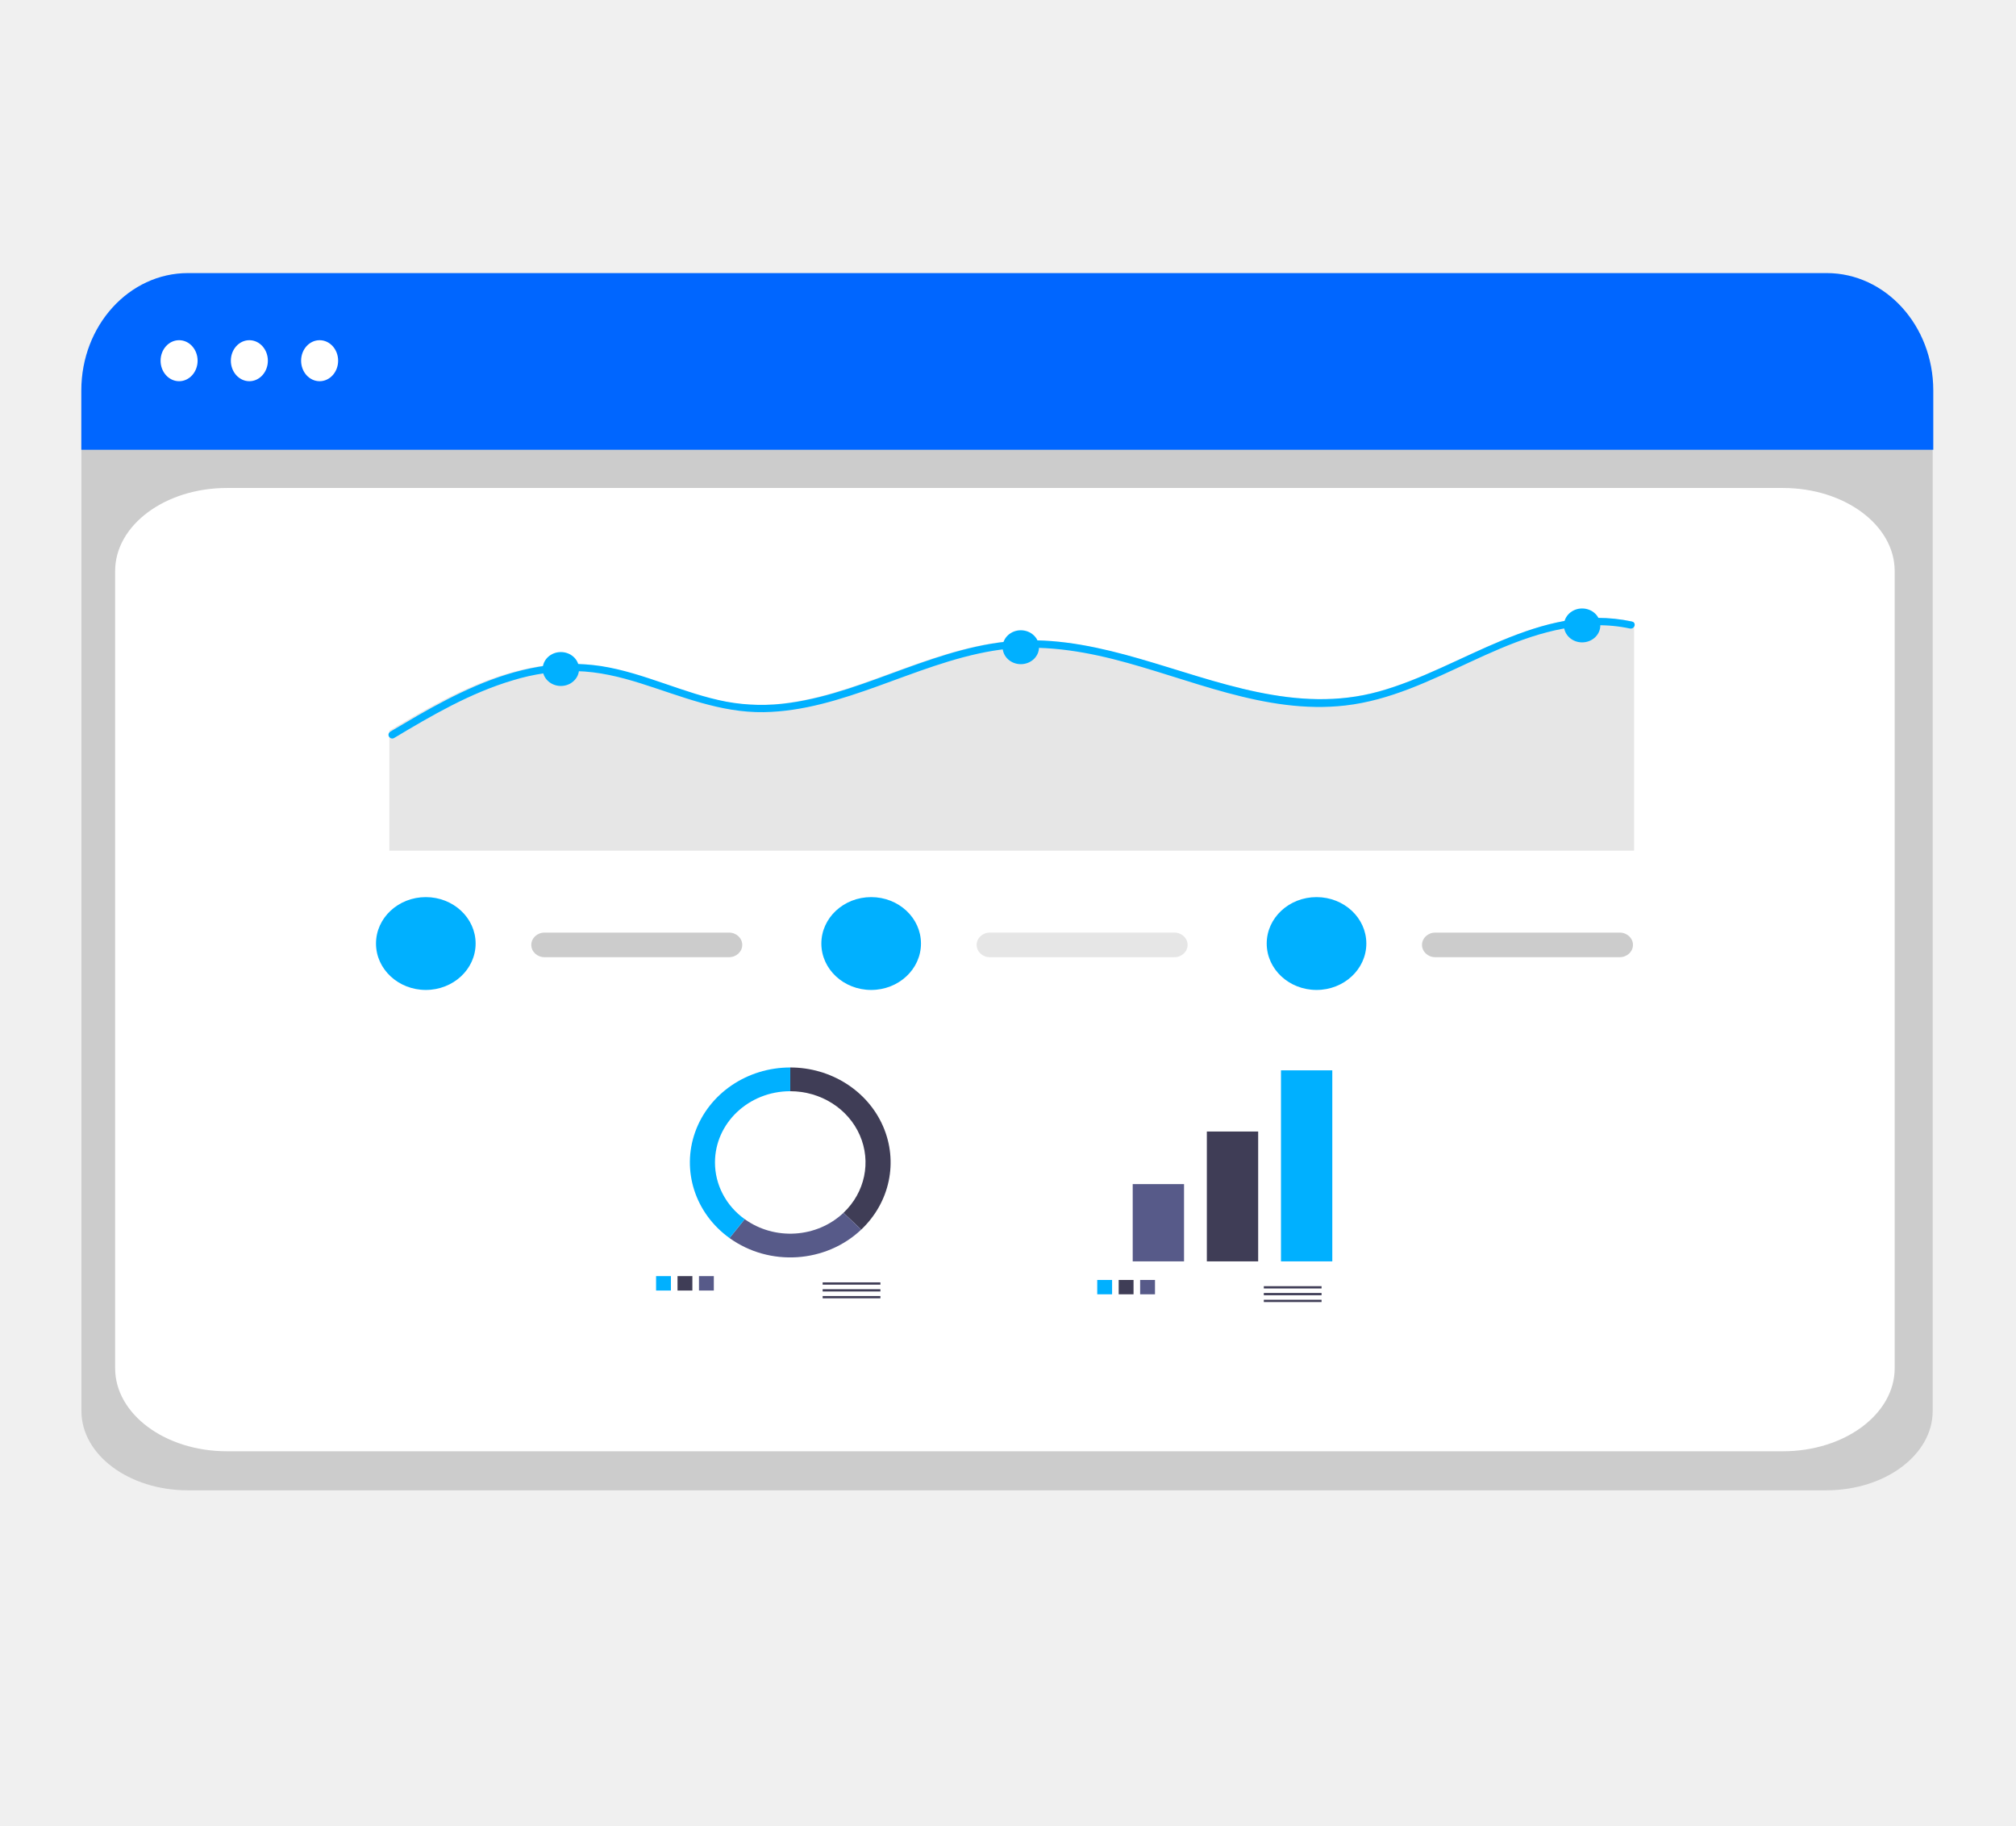
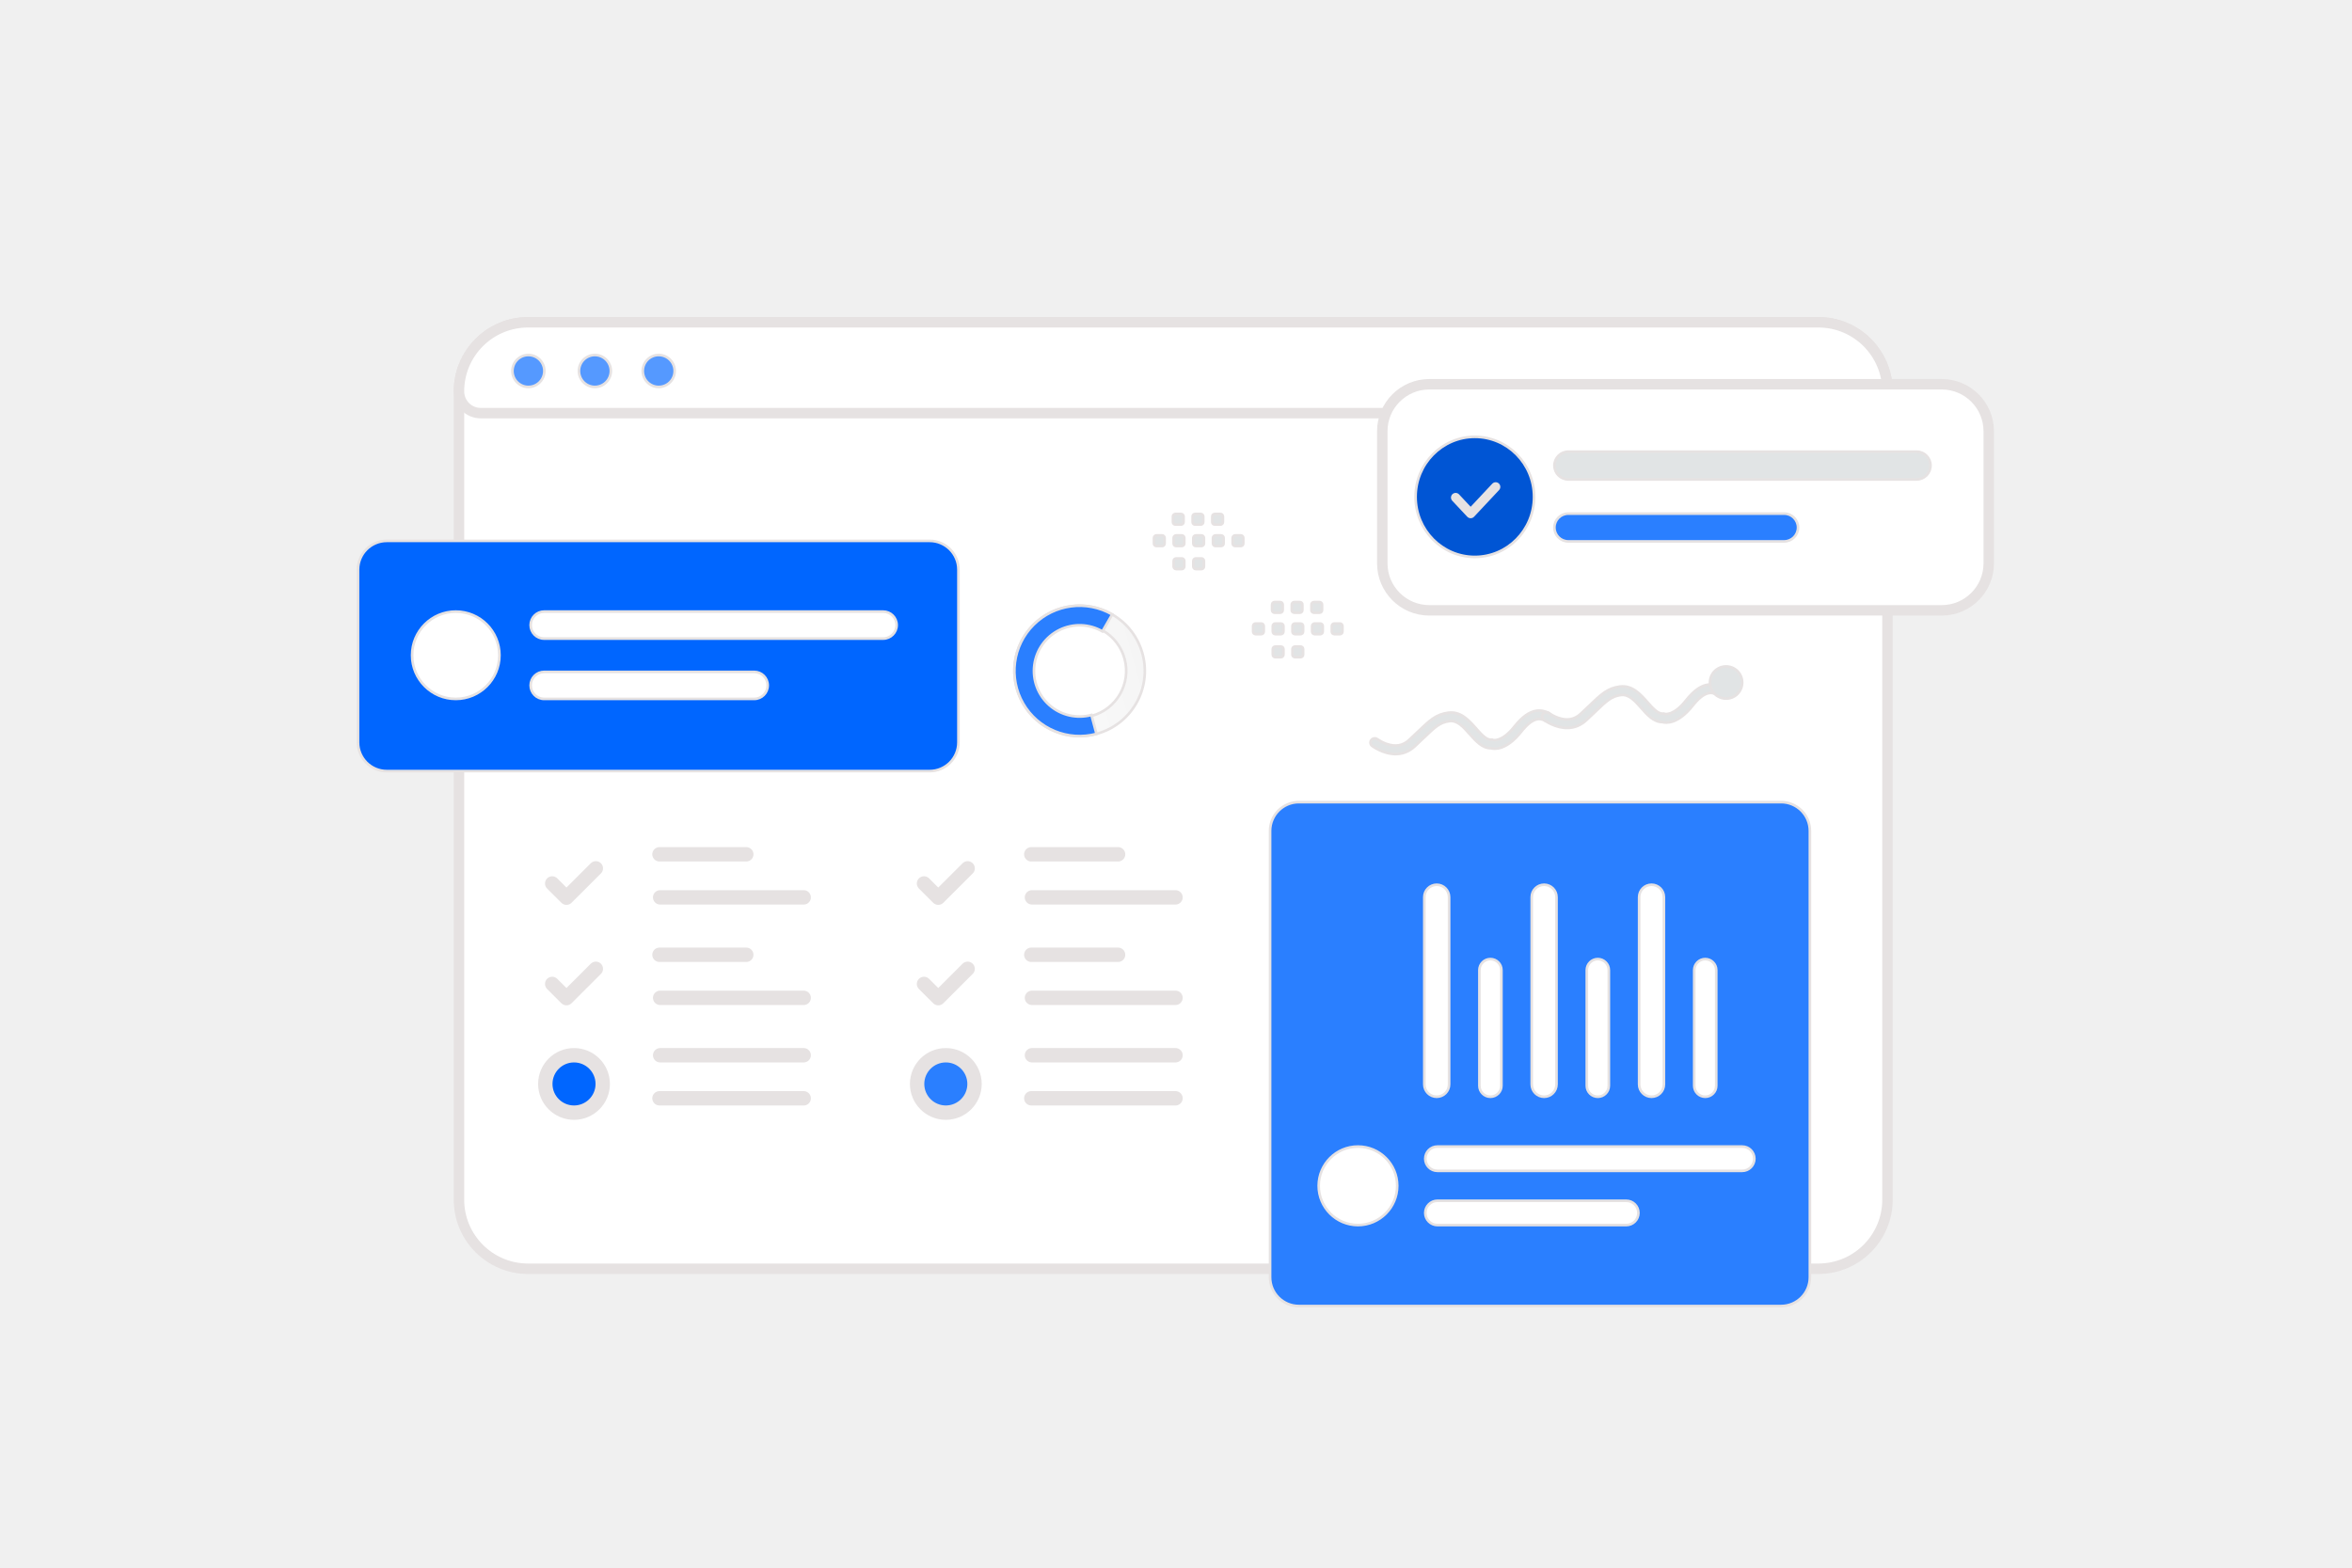
- <svg xmlns="http://www.w3.org/2000/svg" xmlns:xlink="http://www.w3.org/1999/xlink" width="762" height="689.787">
-   <path d="M690.398 563.201H70.892A40.156 29.944 0 0 1 30.78 533.29V170.46a29.419 21.938 0 0 1 29.385-21.913h640.449a29.928 22.317 0 0 1 29.894 22.292V533.29a40.156 29.944 0 0 1-40.111 29.911z" fill="#ccc" />
-   <path d="M85.746 548.449h588.168a42.231 31.391 0 0 0 42.231-31.391V215.804a42.231 31.391 0 0 0-42.231-31.391H85.746a42.231 31.391 0 0 0-42.231 31.391v301.254a42.231 31.391 0 0 0 42.231 31.391z" fill="#fff" />
-   <path d="M730.735 169.98h-700v-22.484a40.306 44.359 0 0 1 40.272-44.295h619.455a40.306 44.359 0 0 1 40.272 44.295z" fill="#06f" />
-   <g fill="#fff">
-     <ellipse ry="7.75" rx="6.997" cy="136.315" cx="67.693" />
-     <ellipse ry="7.75" rx="6.997" cy="136.315" cx="94.251" />
-     <ellipse ry="7.75" rx="6.997" cy="136.315" cx="120.808" />
+ <svg xmlns="http://www.w3.org/2000/svg" width="900" height="600" fill="none">
+   <style>.B{stroke:#e6e2e2}.C{fill:#2a7fff}.D{fill:#e1e4e5}.E{stroke-linecap:round}.F{fill-rule:evenodd}.G{stroke-linejoin:round}</style>
+   <path fill="transparent" d="M0 0h900v600H0z" />
+   <g fill="#fff" stroke-width="4" class="B">
+     <path d="M695.814 485.589H202.062c-14.598 0-26.437-11.838-26.437-26.436V149.784c0-14.598 11.839-26.437 26.437-26.437h493.752c14.599 0 26.437 11.839 26.437 26.437v309.369c0 14.598-11.838 26.436-26.437 26.436z" />
+     <path d="M722.251 149.784a8.34 8.34 0 0 1-8.34 8.339H183.965a8.34 8.34 0 0 1-8.34-8.339c0-14.598 11.839-26.437 26.437-26.437h493.752c14.599 0 26.437 11.839 26.437 26.437z" />
  </g>
-   <path d="M617.649 235.357v86.117H147.165v-45.342l9.843-5.766c14.124-8.054 29.243-15.587 45.72-18.378a69.017 64.311 0 0 1 23.603-.275c8.268 1.272 16.181 3.927 24.016 6.59 7.727 2.636 15.473 5.354 23.554 6.883a68.963 64.262 0 0 0 23.888.439c15.128-2.114 29.341-7.78 43.495-12.905 14.243-5.153 28.918-10.022 44.332-10.663 15.217-.641 30.247 2.709 44.686 6.864 29.44 8.466 59.5 21.024 90.672 12.411 31.654-8.732 60.769-33.938 95.849-26.46a1.321 1.231 0 0 1 .827.485z" fill="#e6e6e6" />
-   <g fill="#00b0ff">
-     <path d="M617.649 236.858a1.42 1.324 0 0 1-1.611.659 52.459 48.882 0 0 0-12.749-1.226c-34.505.567-61.035 26.451-94.774 30.323-30.42 3.487-59.051-10.297-87.653-17.5-14.861-3.743-30.184-5.73-45.477-3.185-15.175 2.517-29.417 8.301-43.719 13.436-13.771 4.942-28.082 9.537-42.992 9.766-16.393.256-31.156-6.041-46.361-10.837-7.907-2.499-16.02-4.476-24.398-4.668a73.807 68.775 0 0 0-24.045 3.469c-16.158 4.787-30.714 13.317-44.888 21.792a1.259 1.173 0 0 1-.835.211 1.521 1.418 0 0 1-.648-2.581l.648-.384 9.822-5.766c14.095-8.054 29.182-15.587 45.624-18.378a68.731 64.045 0 0 1 23.554-.275c8.251 1.272 16.148 3.927 23.966 6.59 7.711 2.636 15.441 5.354 23.505 6.883a68.678 63.996 0 0 0 23.839.439c15.097-2.114 29.28-7.78 43.404-12.905 14.213-5.153 28.858-10.022 44.239-10.663 15.185-.641 30.184 2.709 44.593 6.864 29.378 8.466 59.375 21.024 90.482 12.411 31.588-8.732 60.642-33.938 95.649-26.46a1.318 1.228 0 0 1 .825.485 1.513 1.41 0 0 1 0 1.501z" />
-     <ellipse ry="6.407" rx="6.876" cx="211.992" cy="252.829" />
-     <ellipse ry="6.407" rx="6.876" cx="385.845" cy="244.592" />
-     <ellipse ry="6.407" rx="6.876" cx="598.005" cy="236.355" />
+   <path d="M202.115 148.089a6.107 6.107 0 1 0 0-12.213 6.107 6.107 0 0 0 0 12.213zm25.445 0a6.107 6.107 0 1 0 0-12.213 6.107 6.107 0 0 0 0 12.213zm24.428 0a6.107 6.107 0 1 0 0-12.213 6.107 6.107 0 0 0 0 12.213z" fill="#59f" class="B" />
+   <rect x="137" y="207.013" width="229.744" height="88.106" rx="11.013" fill="#06f" class="B" />
+   <g fill="#fff" class="B">
+     <rect x="203.051" y="234.07" width="140.06" height="10.345" rx="5.173" />
+     <rect x="203.051" y="257.148" width="90.721" height="10.345" rx="5.173" />
+     <circle cx="174.402" cy="250.782" r="16.712" />
  </g>
-   <use xlink:href="#B" fill="#ccc" />
-   <ellipse ry="17.543" rx="18.827" cx="160.946" cy="356.571" fill="#00b0ff" />
-   <use xlink:href="#B" x="168.334" fill="#e6e6e6" />
-   <ellipse ry="17.543" rx="18.827" cx="329.28" cy="356.571" fill="#00b0ff" />
-   <use xlink:href="#B" x="336.669" fill="#ccc" />
-   <g fill="#00b0ff">
-     <ellipse ry="17.543" rx="18.827" cx="497.615" cy="356.571" />
-     <use xlink:href="#C" />
+   <rect x="486" y="307" width="206.559" height="192.859" rx="11.013" class="B C" />
+   <g fill="#fff" class="B">
+     <rect x="545.385" y="438.821" width="125.925" height="9.301" rx="4.651" />
+     <rect x="545.017" y="419.764" width="81.148" height="9.485" rx="4.742" transform="rotate(270 545.017 419.764)" />
+     <rect x="586.118" y="419.764" width="81.148" height="9.485" rx="4.742" transform="rotate(270 586.118 419.764)" />
+     <rect x="627.219" y="419.764" width="81.148" height="9.485" rx="4.742" transform="rotate(270 627.219 419.764)" />
+     <rect x="545.385" y="459.571" width="81.565" height="9.301" rx="4.651" />
+     <rect x="566.094" y="419.764" width="52.694" height="8.431" rx="4.215" transform="rotate(270 566.094 419.764)" />
+     <rect x="607.195" y="419.764" width="52.694" height="8.431" rx="4.215" transform="rotate(270 607.195 419.764)" />
+     <rect x="648.296" y="419.764" width="52.694" height="8.431" rx="4.215" transform="rotate(270 648.296 419.764)" />
+     <circle cx="519.628" cy="453.846" r="15.025" />
+     <rect x="528.933" y="147.064" width="232.067" height="86.531" rx="18" stroke-width="4" />
  </g>
-   <use xlink:href="#C" x="8.107" fill="#3f3d56" />
-   <use xlink:href="#C" x="16.214" fill="#575a89" />
-   <g fill="#3f3d56">
-     <use xlink:href="#D" />
-     <use xlink:href="#D" y="2.58" />
-     <use xlink:href="#D" y="5.159" />
-     <path d="M298.696 403.41v8.973a28.452 26.92 0 0 1 20.119 45.954l6.706 6.345a37.936 35.893 0 0 0-26.825-61.273z" />
+   <rect x="594.802" y="172.866" width="143.915" height="10.63" rx="5.315" class="B D" />
+   <rect x="594.802" y="196.58" width="93.218" height="10.63" rx="5.315" class="B C" />
+   <path d="M564.345 213.151c-12.513 0-22.658-10.289-22.658-22.978s10.145-22.977 22.658-22.977 22.658 10.288 22.658 22.977-10.145 22.978-22.658 22.978z" fill="#0055d4" class="B F" />
+   <path d="m572.323 186.344-9.571 10.212-5.747-6.126" stroke-width="3.568" class="B E G" />
+   <g class="D B">
+     <path d="M529.283 287.709c-1.706-.629-3.152-1.477-4.149-2.15a1.626 1.626 0 0 1-.316-2.415 1.63 1.63 0 0 1 2.142-.283c.826.556 2.038 1.272 3.45 1.792l.158.058c3.363 1.191 6.254.7 8.591-1.46l3.444-3.257c4.447-4.265 6.897-6.614 11.576-7.227 4.773-.625 7.908 2.927 10.674 6.062 1.985 2.249 3.861 4.373 5.782 4.281l.42-.02.253.128c.327.083 3.56.713 8.201-5.15 2.908-3.675 5.66-5.652 8.414-6.042 1.835-.261 3.398.202 4.743.887a1.622 1.622 0 0 1 .623 2.344 1.614 1.614 0 0 1-2.09.543c-1.988-1.041-4.71-1.3-9.134 4.289-5.651 7.139-10.196 6.654-11.581 6.282-3.324-.008-5.736-2.742-8.072-5.388-2.444-2.769-4.753-5.386-7.807-4.985-3.619.474-5.539 2.314-9.745 6.347a247.946 247.946 0 0 1-3.487 3.298c-3.276 3.027-7.421 3.754-11.99 2.103-.034-.014-.067-.025-.1-.037z" />
+     <path d="M594.92 277.714c-1.706-.629-3.152-1.477-4.149-2.151a1.625 1.625 0 0 1-.316-2.414 1.63 1.63 0 0 1 2.142-.284c.826.557 2.038 1.273 3.45 1.793l.158.058c3.363 1.191 6.254.7 8.591-1.46l3.444-3.257c4.447-4.265 6.897-6.614 11.576-7.227 4.773-.625 7.908 2.927 10.674 6.062 1.985 2.249 3.861 4.373 5.782 4.281l.42-.02.253.128c.327.083 3.56.713 8.201-5.15 2.908-3.675 5.66-5.652 8.414-6.043 1.835-.26 3.398.203 4.743.888a1.622 1.622 0 0 1 .623 2.344 1.614 1.614 0 0 1-2.09.543c-1.988-1.041-4.71-1.3-9.134 4.289-5.651 7.139-10.196 6.654-11.581 6.282-3.324-.009-5.736-2.742-8.072-5.388-2.444-2.77-4.753-5.386-7.807-4.986-3.619.474-5.539 2.315-9.745 6.348a253.597 253.597 0 0 1-3.487 3.298c-3.276 3.027-7.421 3.754-11.99 2.103-.034-.014-.067-.025-.1-.037z" />
  </g>
-   <path d="M325.521 464.683l-6.706-6.345a28.445 26.913 0 0 1-37.332 2.395l-5.74 7.146a37.935 35.892 0 0 0 49.779-3.196z" fill="#575a89" />
-   <path d="M270.244 439.303a28.452 26.92 0 0 1 28.452-26.919v-8.973a37.936 35.892 0 0 0-22.954 64.469l5.74-7.146a28.402 26.873 0 0 1-11.238-21.43z" fill="#00b0ff" />
-   <path fill="#575a89" d="M428.138 447.486h19.399v29.203h-19.399z" />
-   <path fill="#3f3d56" d="M456.159 427.612h19.399v49.077h-19.399z" />
-   <g fill="#00b0ff">
-     <path d="M484.18 404.493h19.399v72.196H484.18z" />
-     <use xlink:href="#E" />
+   <g stroke-width="5.5" class="G B">
+     <path d="M227.999 332.342 216.76 343.57l-5.46-5.444m41.05-11.157h33.216m-32.957 16.479h54.93m-79.54 27.346-11.239 11.228-5.46-5.444m41.05-11.157h33.216M252.609 381.9h54.93m0 38.451H252.35m55.189-16.479h-54.93" class="E" />
+     <path d="M219.649 425.845a10.99 10.99 0 0 0 10.987-10.986 10.99 10.99 0 0 0-10.987-10.986 10.99 10.99 0 0 0-10.986 10.986 10.99 10.99 0 0 0 10.986 10.986z" fill="#06f" />
+     <path d="m370.272 332.342-11.239 11.228-5.46-5.444m41.049-11.157h33.217m-32.958 16.479h54.931m-79.54 27.346-11.239 11.228-5.46-5.444m41.049-11.157h33.217M394.881 381.9h54.931m-.001 38.451h-55.189m55.19-16.479h-54.931" class="E" />
+     <path d="M361.922 425.845a10.99 10.99 0 0 0 10.986-10.986 10.99 10.99 0 0 0-10.986-10.986 10.99 10.99 0 0 0-10.986 10.986 10.99 10.99 0 0 0 10.986 10.986z" class="C" />
  </g>
-   <use xlink:href="#E" x="8.107" fill="#3f3d56" />
-   <use xlink:href="#E" x="16.214" fill="#575a89" />
-   <g fill="#3f3d56">
-     <use xlink:href="#F" />
-     <use xlink:href="#F" y="2.565" />
-     <use xlink:href="#F" y="5.13" />
+   <g class="D B">
+     <circle cx="660.489" cy="261.218" r="6.16" transform="rotate(10.422 660.489 261.218)" />
+     <path d="M512.74 242.705h-2.171a.948.948 0 0 1-.947-.947v-2.171a.95.95 0 0 1 .947-.947h2.171a.95.95 0 0 1 .947.947v2.171a.944.944 0 0 1-.947.947zm-7.526 0h-2.171a.95.95 0 0 1-.947-.947v-2.171a.95.95 0 0 1 .947-.947h2.171a.95.95 0 0 1 .947.947v2.171a.95.95 0 0 1-.947.947zm-7.531 0h-2.17a.951.951 0 0 1-.948-.947v-2.171a.95.95 0 0 1 .948-.947h2.17a.95.95 0 0 1 .948.947v2.171a.946.946 0 0 1-.948.947zm-7.526 0h-2.17a.951.951 0 0 1-.948-.947v-2.171a.95.95 0 0 1 .948-.947h2.17c.525 0 .952.427.952.947v2.171a.957.957 0 0 1-.952.947zm-7.526 0h-2.171a.952.952 0 0 1-.952-.947v-2.171a.95.95 0 0 1 .952-.947h2.171a.95.95 0 0 1 .947.947v2.171a.95.95 0 0 1-.947.947zm22.307-8.207h-2.17a.951.951 0 0 1-.948-.947v-2.175a.95.95 0 0 1 .948-.948h2.17a.95.95 0 0 1 .948.948v2.17a.947.947 0 0 1-.948.952zm-7.526 0h-2.171a.95.95 0 0 1-.947-.947v-2.175a.95.95 0 0 1 .947-.948h2.171a.95.95 0 0 1 .948.948v2.17a.947.947 0 0 1-.948.952zm-7.526 0h-2.171a.952.952 0 0 1-.952-.947v-2.175c0-.521.427-.948.952-.948h2.171a.95.95 0 0 1 .947.948v2.17a.952.952 0 0 1-.947.952zm7.797 17.024h-2.17a.951.951 0 0 1-.948-.948v-2.17a.95.95 0 0 1 .948-.948h2.17a.95.95 0 0 1 .948.948v2.17a.946.946 0 0 1-.948.948zm-7.526 0h-2.17a.951.951 0 0 1-.948-.948v-2.17a.95.95 0 0 1 .948-.948h2.17c.525 0 .952.427.952.948v2.17a.957.957 0 0 1-.952.948zm-15.356-42.541h-2.171a.948.948 0 0 1-.947-.947v-2.171a.95.95 0 0 1 .947-.947h2.171a.95.95 0 0 1 .947.947v2.171a.944.944 0 0 1-.947.947zm-7.526 0h-2.171a.952.952 0 0 1-.948-.947v-2.171a.95.95 0 0 1 .948-.947h2.171a.95.95 0 0 1 .947.947v2.171a.95.95 0 0 1-.947.947zm-7.531 0h-2.171a.95.95 0 0 1-.947-.947v-2.171a.95.95 0 0 1 .947-.947h2.171a.95.95 0 0 1 .948.947v2.171a.946.946 0 0 1-.948.947zm-7.526 0h-2.171a.95.95 0 0 1-.947-.947v-2.171a.95.95 0 0 1 .947-.947h2.171c.525 0 .952.427.952.947v2.171a.958.958 0 0 1-.952.947zm-7.526 0h-2.171a.952.952 0 0 1-.952-.947v-2.171a.95.95 0 0 1 .952-.947h2.171a.95.95 0 0 1 .947.947v2.171a.95.95 0 0 1-.947.947zm22.307-8.207h-2.171a.95.95 0 0 1-.947-.947v-2.175a.95.95 0 0 1 .947-.948h2.171a.95.95 0 0 1 .947.948v2.17a.946.946 0 0 1-.947.952zm-7.526 0h-2.171a.95.95 0 0 1-.947-.947v-2.175a.95.95 0 0 1 .947-.948h2.171a.95.95 0 0 1 .947.948v2.17a.946.946 0 0 1-.947.952zm-7.526 0h-2.171a.952.952 0 0 1-.952-.947v-2.175c0-.521.427-.948.952-.948h2.171a.95.95 0 0 1 .947.948v2.17a.952.952 0 0 1-.947.952zm7.797 17.024h-2.171a.952.952 0 0 1-.947-.948v-2.171a.95.95 0 0 1 .947-.947h2.171a.95.95 0 0 1 .948.947v2.171a.947.947 0 0 1-.948.948zm-7.526 0h-2.171a.952.952 0 0 1-.947-.948v-2.171a.95.95 0 0 1 .947-.947h2.171c.525 0 .952.427.952.947v2.171a.96.96 0 0 1-.952.948z" class="F" />
  </g>
+   <g transform="rotate(75 413.114 256.775)" class="B">
+     <circle cx="413.114" cy="256.775" r="24.954" fill="url(#A)" />
+     <circle cx="413.114" cy="256.775" fill="#fff" r="17.824" />
+   </g>
+   <path d="M419.573 280.879a24.954 24.954 0 1 1 6.018-45.715l-3.743 6.484a17.456 17.456 0 0 0-16.459-.539 17.465 17.465 0 0 0-3.792 28.799 17.475 17.475 0 0 0 16.038 3.74l1.938 7.231z" class="B C" />
  <defs>
-     <path id="B" d="M205.798 352.443a4.984 4.644 0 0 0 0 9.288h69.77a4.984 4.644 0 0 0 0-9.288z" />
-     <path id="C" d="M247.982 482.257h5.613v5.454h-5.613z" />
-     <path id="D" d="M310.943 484.626h21.826v.86h-21.826z" />
-     <path id="E" d="M414.731 483.711h5.613v5.423h-5.613z" />
-     <path id="F" d="M477.692 486.067h21.826v.855h-21.826z" />
+     <linearGradient id="A" x1="414.179" y1="309.71" x2="412.64" y2="177.53" gradientUnits="userSpaceOnUse">
+       <stop stop-color="#fff" />
+       <stop offset="1" stop-color="#eee" />
+     </linearGradient>
  </defs>
</svg>
